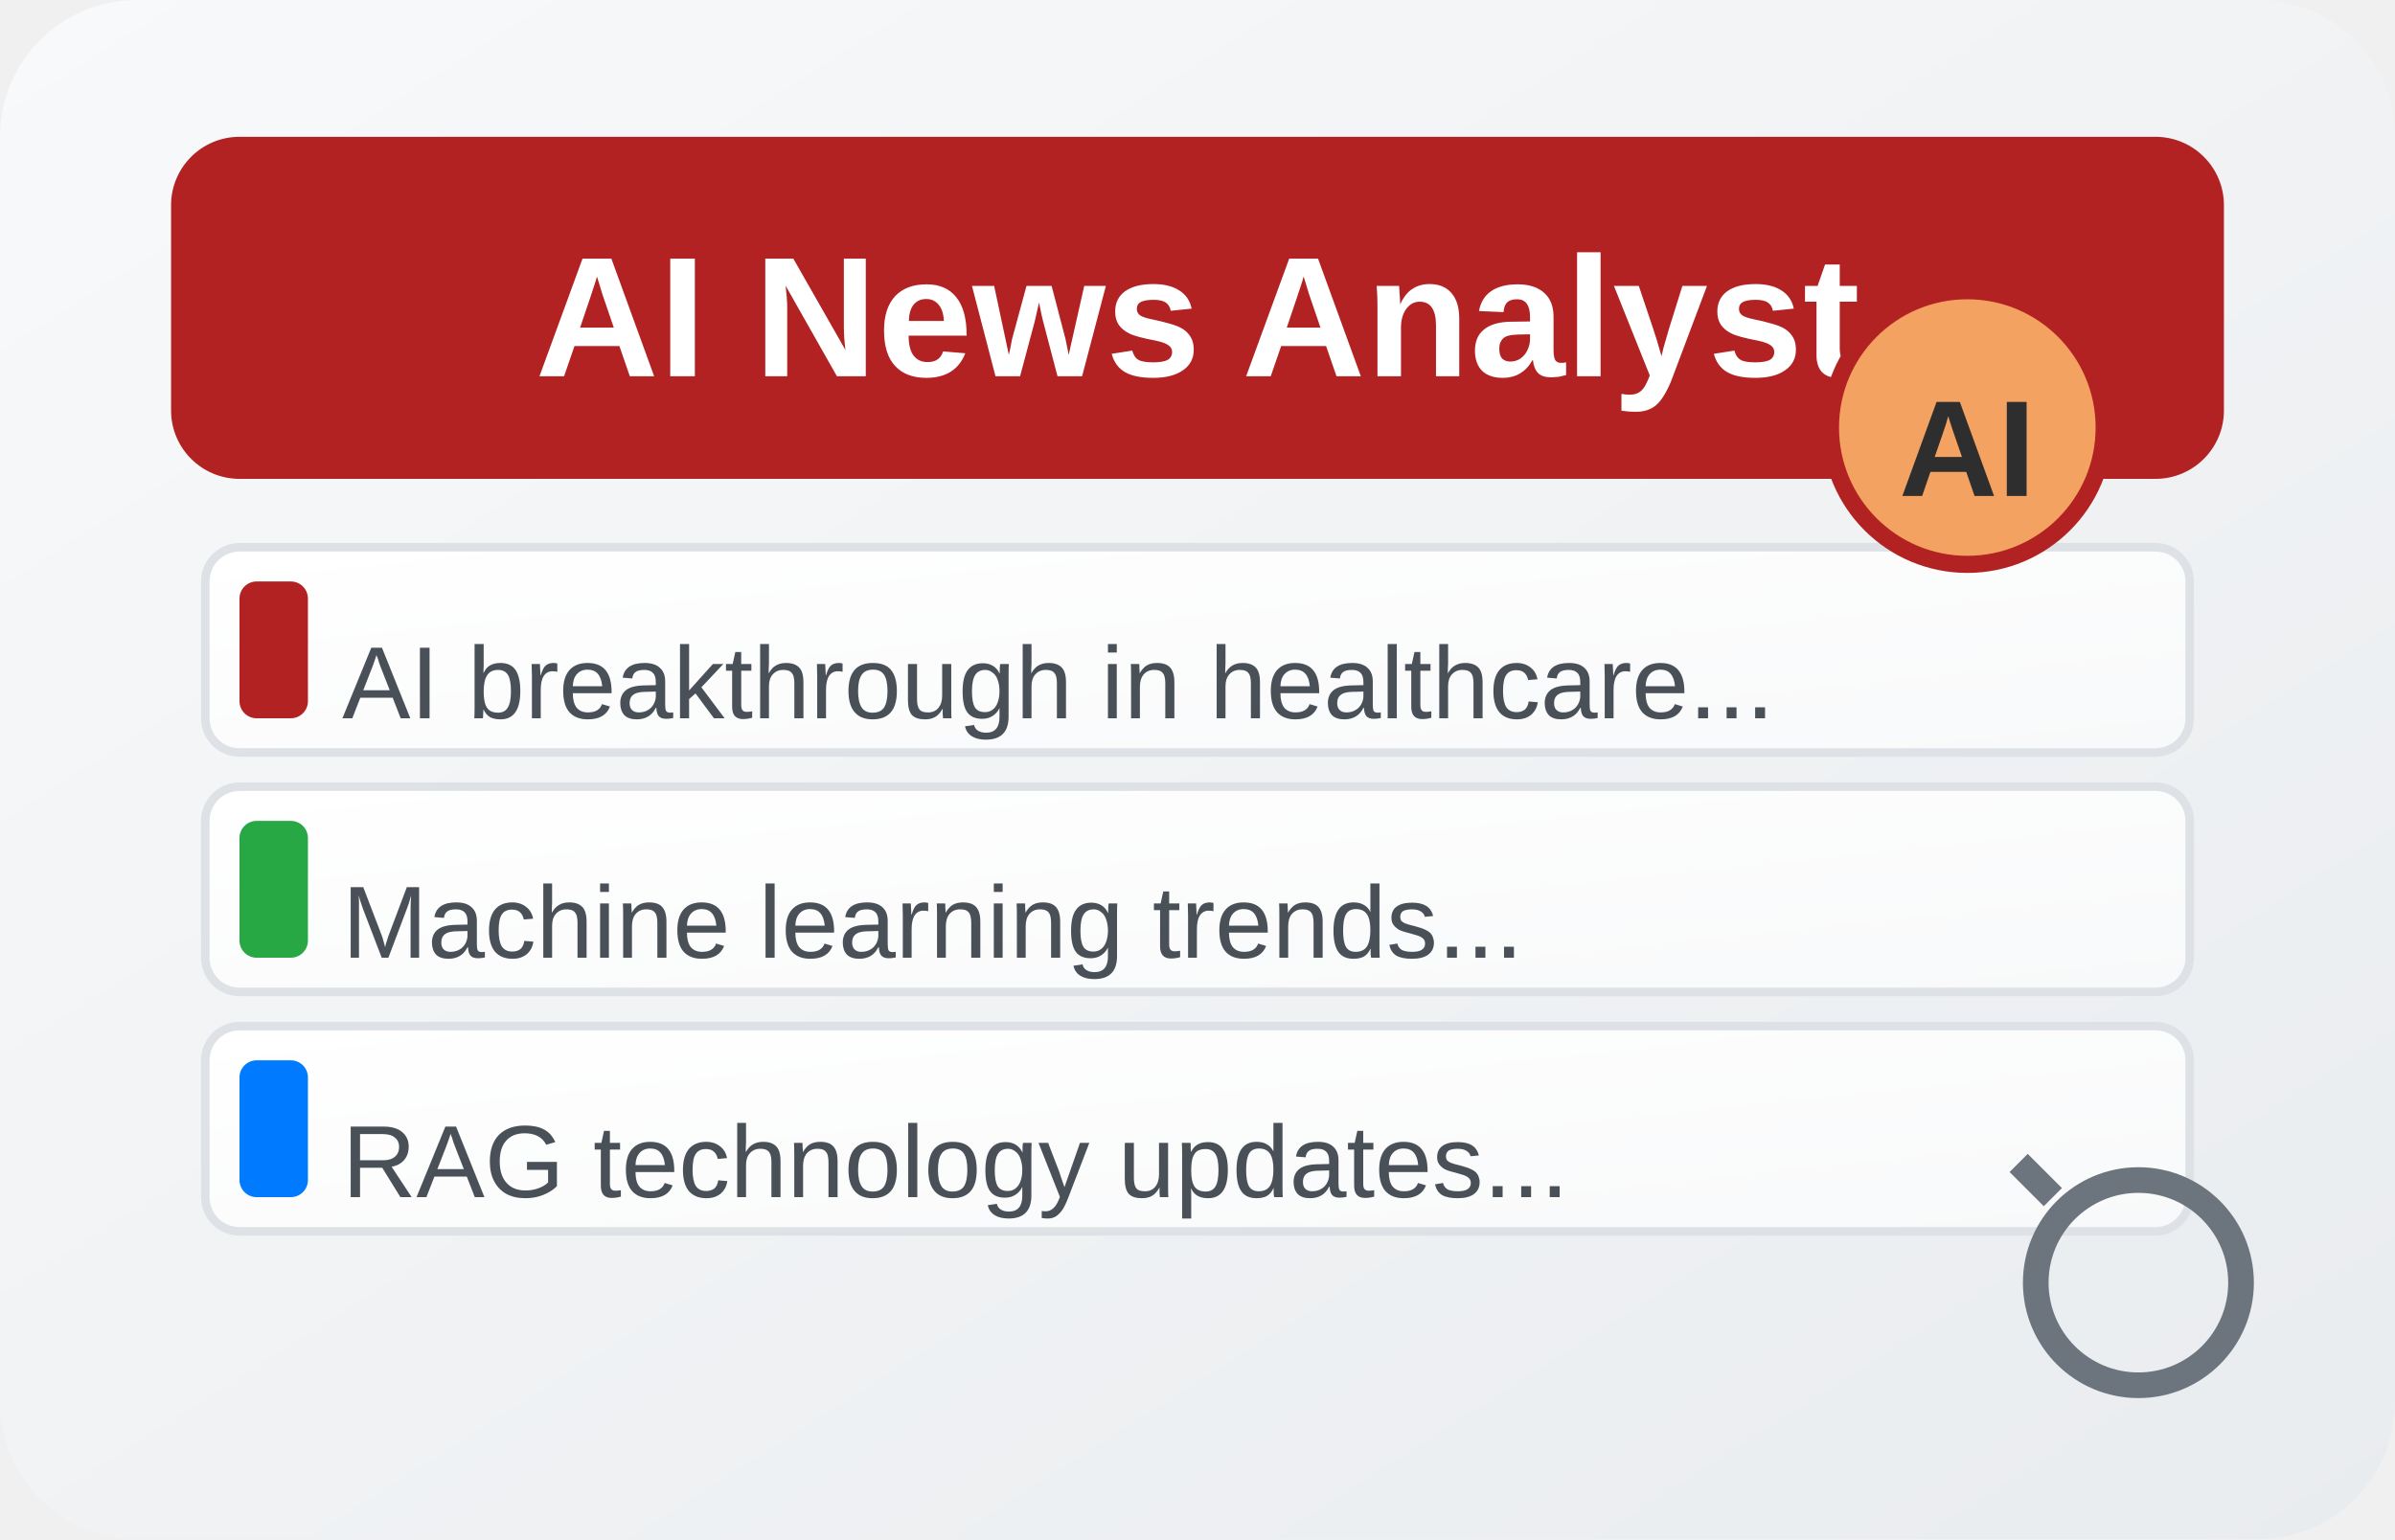
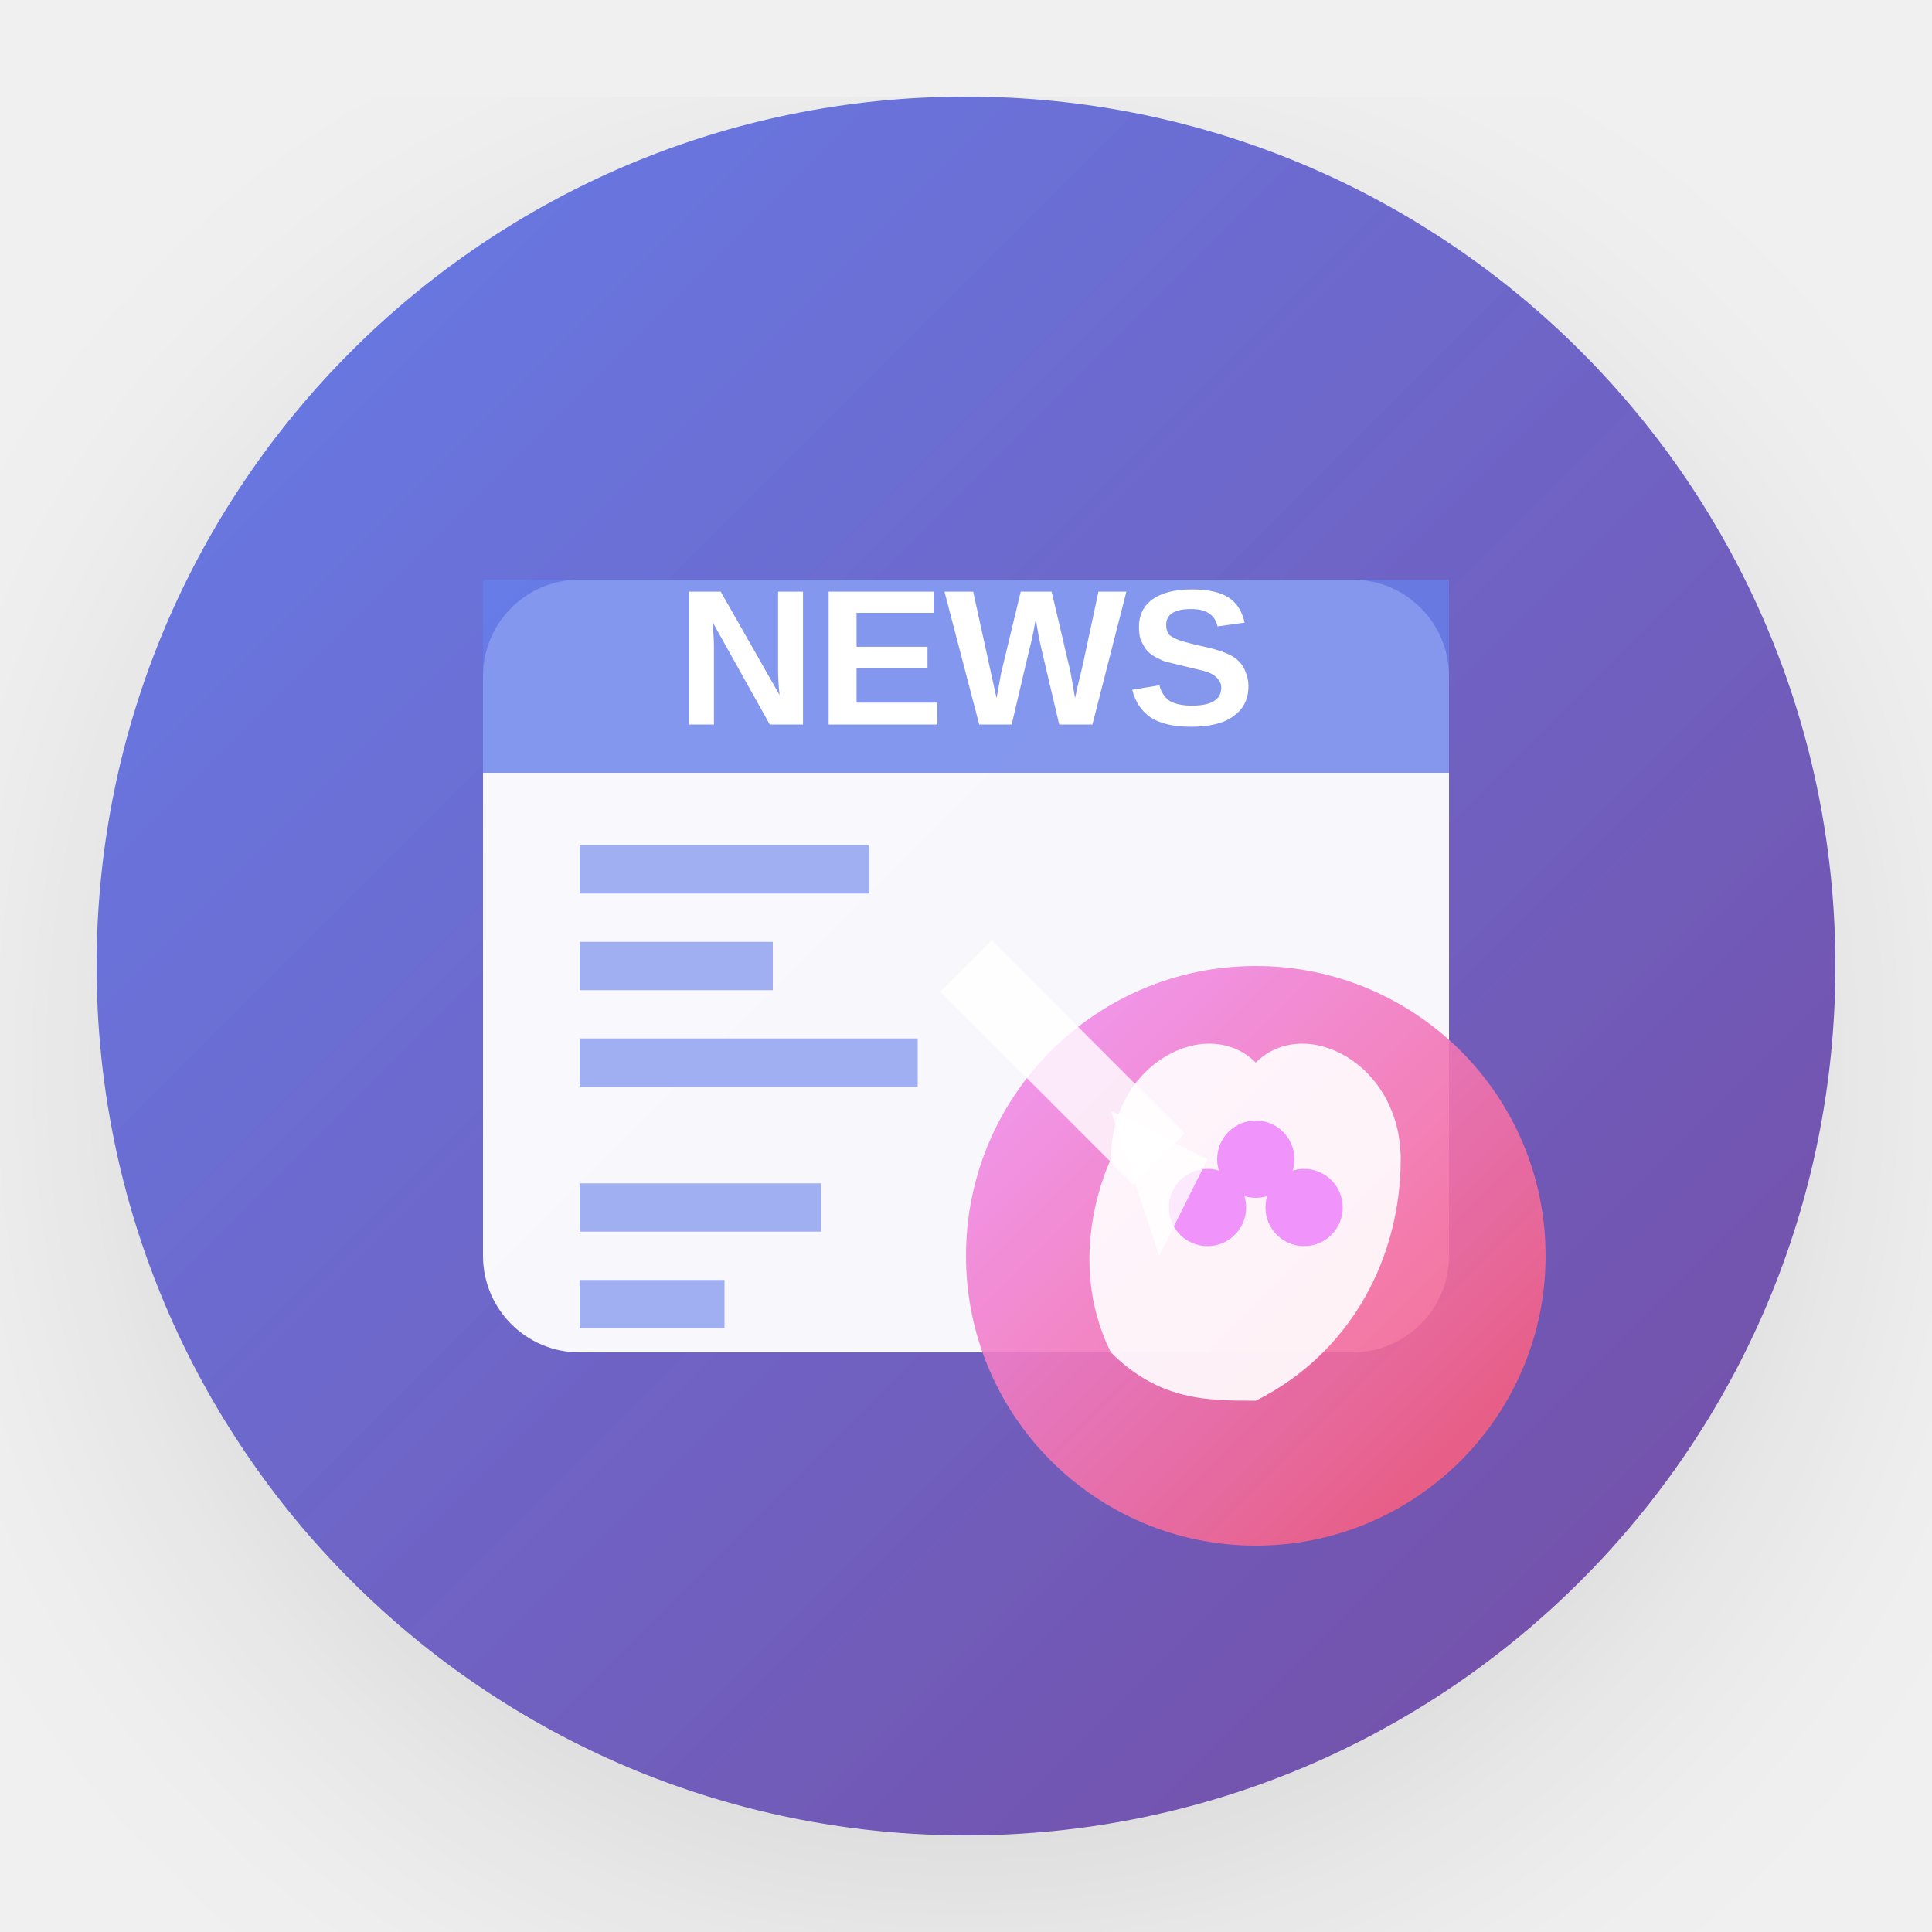
- <svg xmlns="http://www.w3.org/2000/svg" width="140" height="90" viewBox="0 0 140 90">
+ <svg xmlns="http://www.w3.org/2000/svg" width="40" height="40" viewBox="0 0 40 40" fill="none">
  <defs>
-     <linearGradient id="bgGradient" x1="0%" y1="0%" x2="100%" y2="100%">
-       <stop offset="0%" style="stop-color:#f8f9fa;stop-opacity:1" />
-       <stop offset="100%" style="stop-color:#e9ecef;stop-opacity:1" />
+     <linearGradient id="newsGradient" x1="0%" y1="0%" x2="100%" y2="100%">
+       <stop offset="0%" style="stop-color:#667eea;stop-opacity:1" />
+       <stop offset="100%" style="stop-color:#764ba2;stop-opacity:1" />
    </linearGradient>
-     <linearGradient id="cardGradient" x1="0%" y1="0%" x2="100%" y2="100%">
-       <stop offset="0%" style="stop-color:#ffffff;stop-opacity:1" />
-       <stop offset="100%" style="stop-color:#f8f9fa;stop-opacity:1" />
+     <linearGradient id="aiGradient" x1="0%" y1="0%" x2="100%" y2="100%">
+       <stop offset="0%" style="stop-color:#f093fb;stop-opacity:1" />
+       <stop offset="100%" style="stop-color:#f5576c;stop-opacity:1" />
    </linearGradient>
+     <filter id="shadow" x="-20%" y="-20%" width="140%" height="140%">
+       <feDropShadow dx="0" dy="2" stdDeviation="3" flood-color="#000000" flood-opacity="0.1" />
+     </filter>
  </defs>
-   <rect width="140" height="90" fill="url(#bgGradient)" rx="8" />
-   <rect x="10" y="8" width="120" height="20" fill="#b22222" rx="4" />
-   <text x="70" y="22" text-anchor="middle" fill="white" font-family="Arial, sans-serif" font-size="10" font-weight="bold">AI News Analyst</text>
-   <rect x="12" y="32" width="116" height="12" fill="url(#cardGradient)" rx="2" stroke="#dee2e6" stroke-width="0.5" />
-   <rect x="14" y="34" width="4" height="8" fill="#b22222" rx="1" />
-   <text x="20" y="42" fill="#495057" font-family="Arial, sans-serif" font-size="6">AI breakthrough in healthcare...</text>
-   <rect x="12" y="46" width="116" height="12" fill="url(#cardGradient)" rx="2" stroke="#dee2e6" stroke-width="0.5" />
-   <rect x="14" y="48" width="4" height="8" fill="#28a745" rx="1" />
-   <text x="20" y="56" fill="#495057" font-family="Arial, sans-serif" font-size="6">Machine learning trends...</text>
-   <rect x="12" y="60" width="116" height="12" fill="url(#cardGradient)" rx="2" stroke="#dee2e6" stroke-width="0.5" />
-   <rect x="14" y="62" width="4" height="8" fill="#007bff" rx="1" />
-   <text x="20" y="70" fill="#495057" font-family="Arial, sans-serif" font-size="6">RAG technology updates...</text>
-   <circle cx="115" cy="25" r="8" fill="#f4a261" stroke="#b22222" stroke-width="1" />
-   <text x="115" y="29" text-anchor="middle" fill="#2e2e2e" font-family="Arial, sans-serif" font-size="8" font-weight="bold">AI</text>
-   <circle cx="125" cy="75" r="6" fill="none" stroke="#6c757d" stroke-width="1.5" />
-   <line x1="120" y1="70" x2="118" y2="68" stroke="#6c757d" stroke-width="1.5" />
+   <circle cx="20" cy="20" r="18" fill="url(#newsGradient)" filter="url(#shadow)" />
+   <rect x="10" y="12" width="20" height="16" rx="2" fill="white" opacity="0.95" />
+   <rect x="10" y="12" width="20" height="4" fill="#667eea" opacity="0.8" />
+   <text x="20" y="15" text-anchor="middle" fill="white" font-family="Arial, sans-serif" font-size="4" font-weight="bold">NEWS</text>
+   <line x1="12" y1="18" x2="18" y2="18" stroke="#667eea" stroke-width="1" opacity="0.6" />
+   <line x1="12" y1="20" x2="16" y2="20" stroke="#667eea" stroke-width="1" opacity="0.6" />
+   <line x1="12" y1="22" x2="19" y2="22" stroke="#667eea" stroke-width="1" opacity="0.6" />
+   <line x1="12" y1="25" x2="17" y2="25" stroke="#667eea" stroke-width="1" opacity="0.6" />
+   <line x1="12" y1="27" x2="15" y2="27" stroke="#667eea" stroke-width="1" opacity="0.6" />
+   <circle cx="26" cy="26" r="6" fill="url(#aiGradient)" opacity="0.9" />
+   <path d="M23 24 C23 22, 25 21, 26 22 C27 21, 29 22, 29 24 C29 26, 28 28, 26 29 C25 29, 24 29, 23 28 C22 26, 23 24, 23 24 Z" fill="white" opacity="0.9" />
+   <circle cx="25" cy="25" r="0.8" fill="#f093fb" />
+   <circle cx="26" cy="24" r="0.8" fill="#f093fb" />
+   <circle cx="27" cy="25" r="0.8" fill="#f093fb" />
+   <path d="M20 20 L24 24" stroke="white" stroke-width="1.5" fill="none" opacity="0.8" />
+   <polygon points="23,23 25,24 24,26" fill="white" opacity="0.8" />
</svg>
